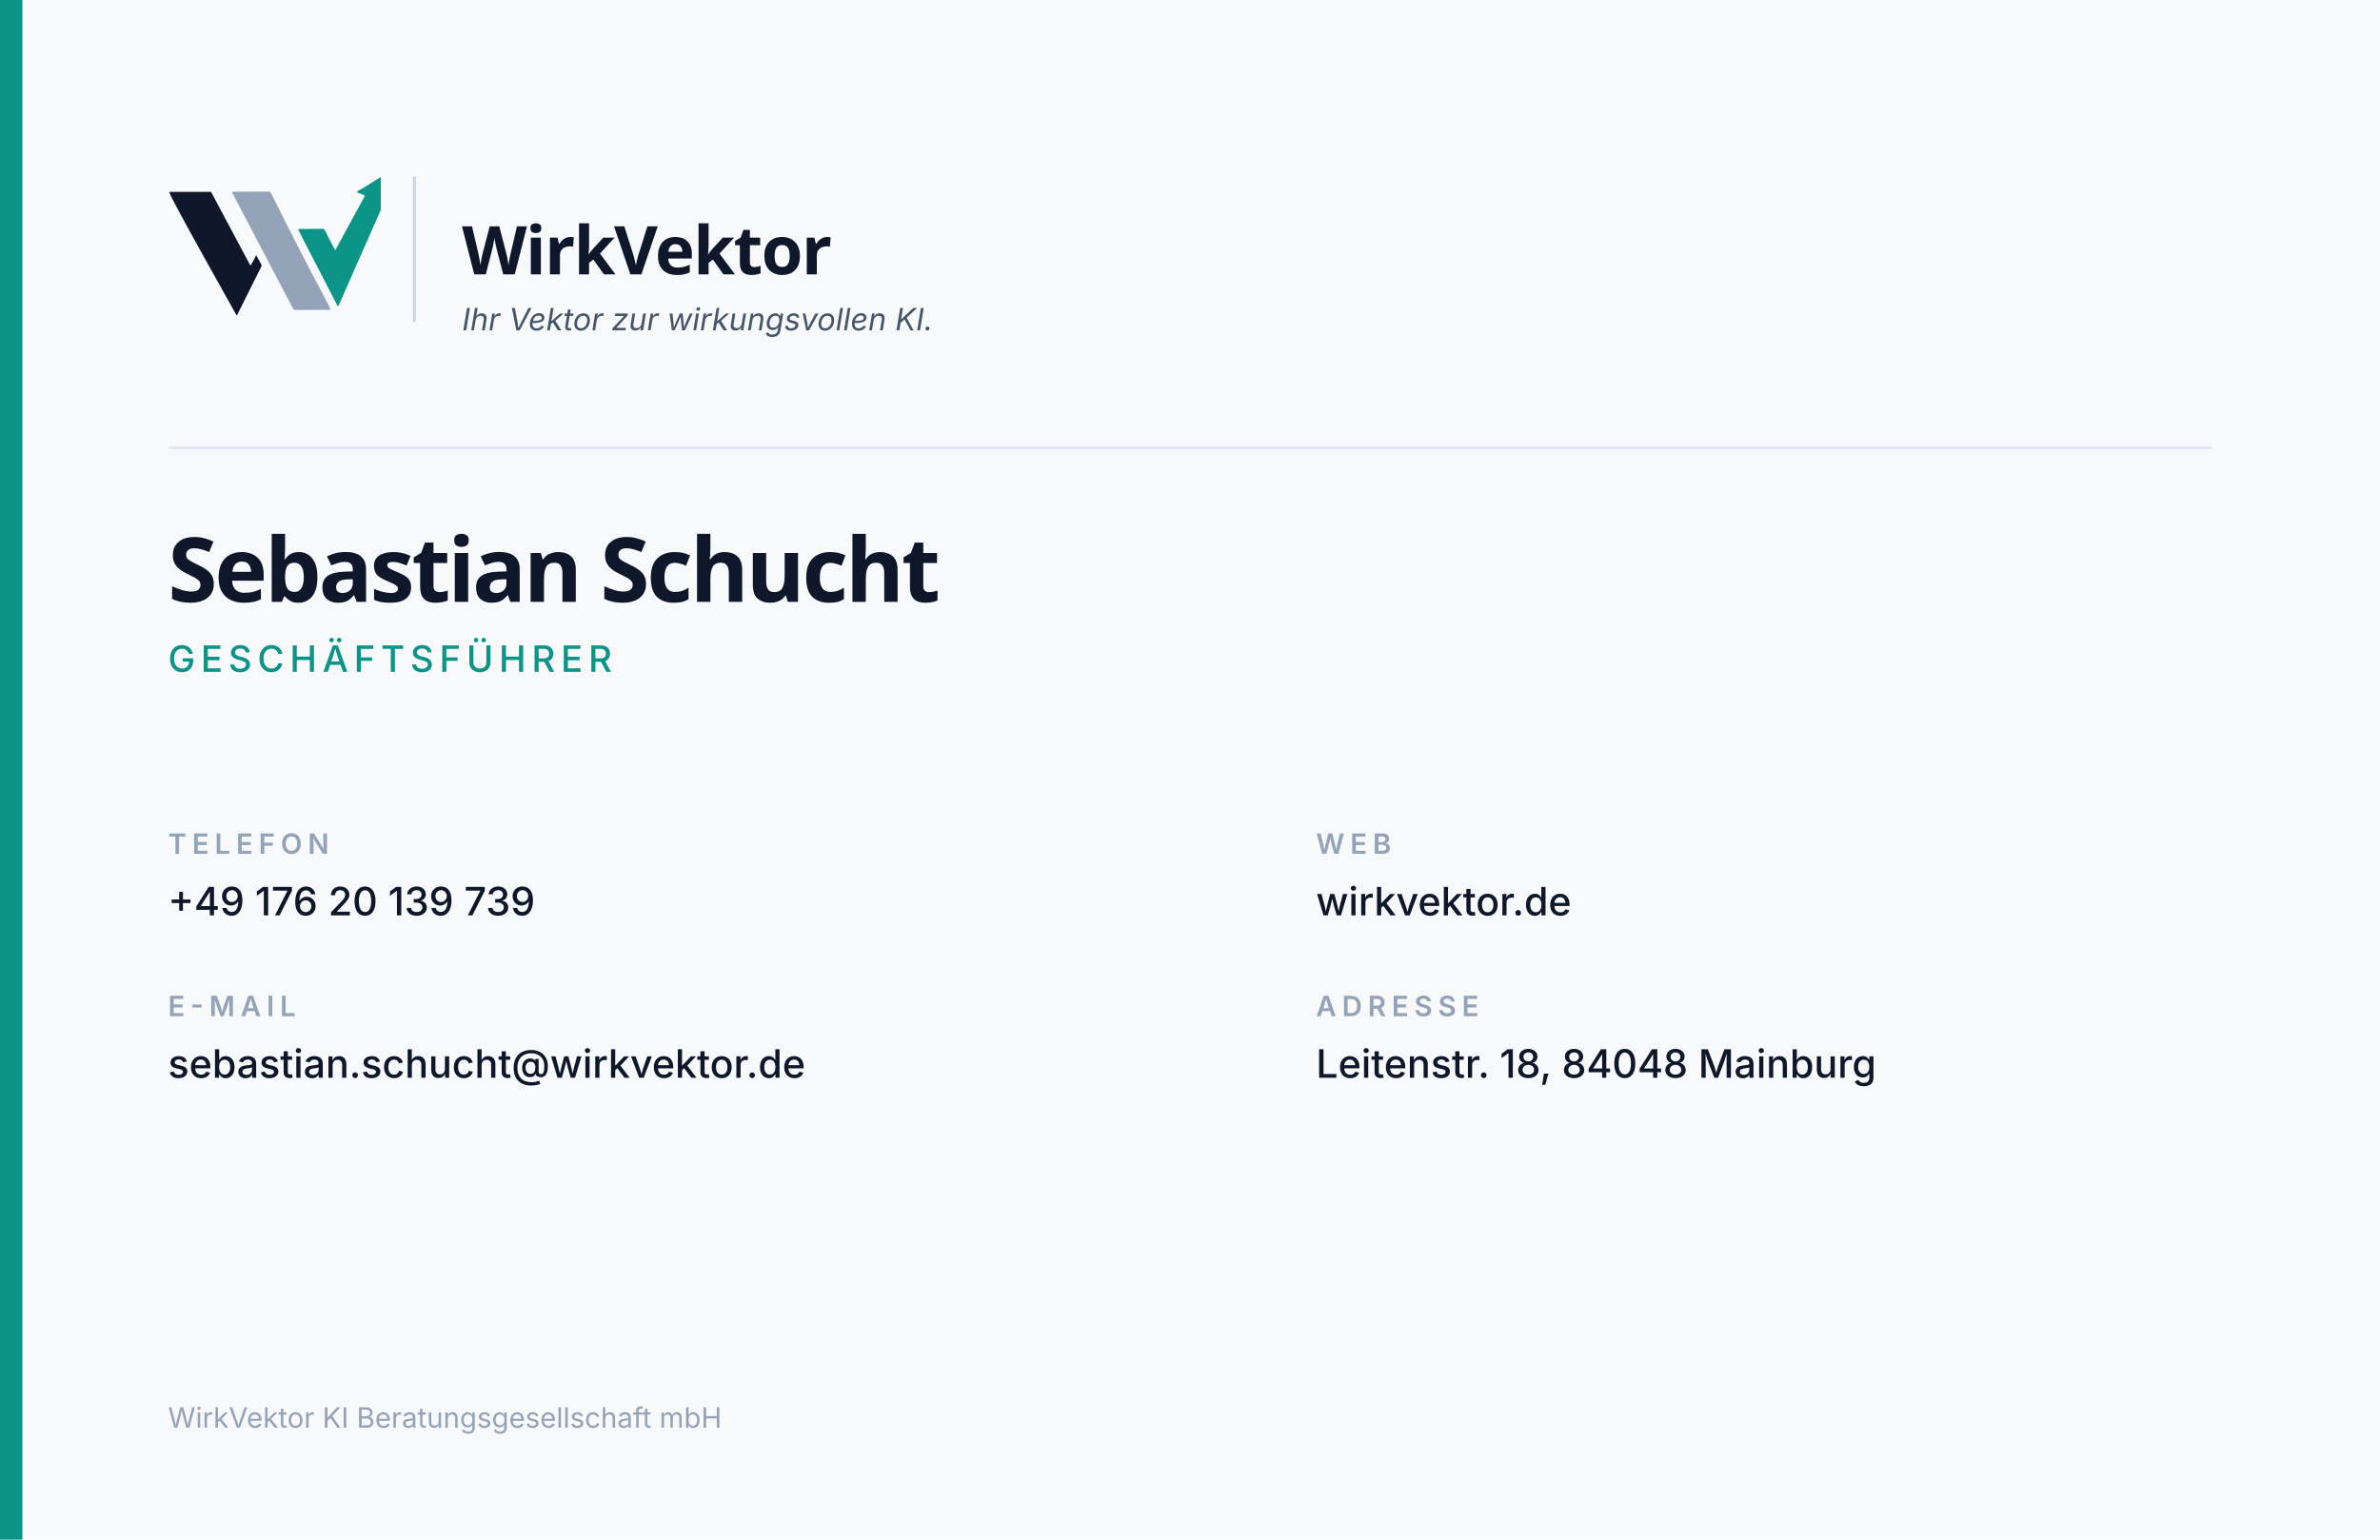
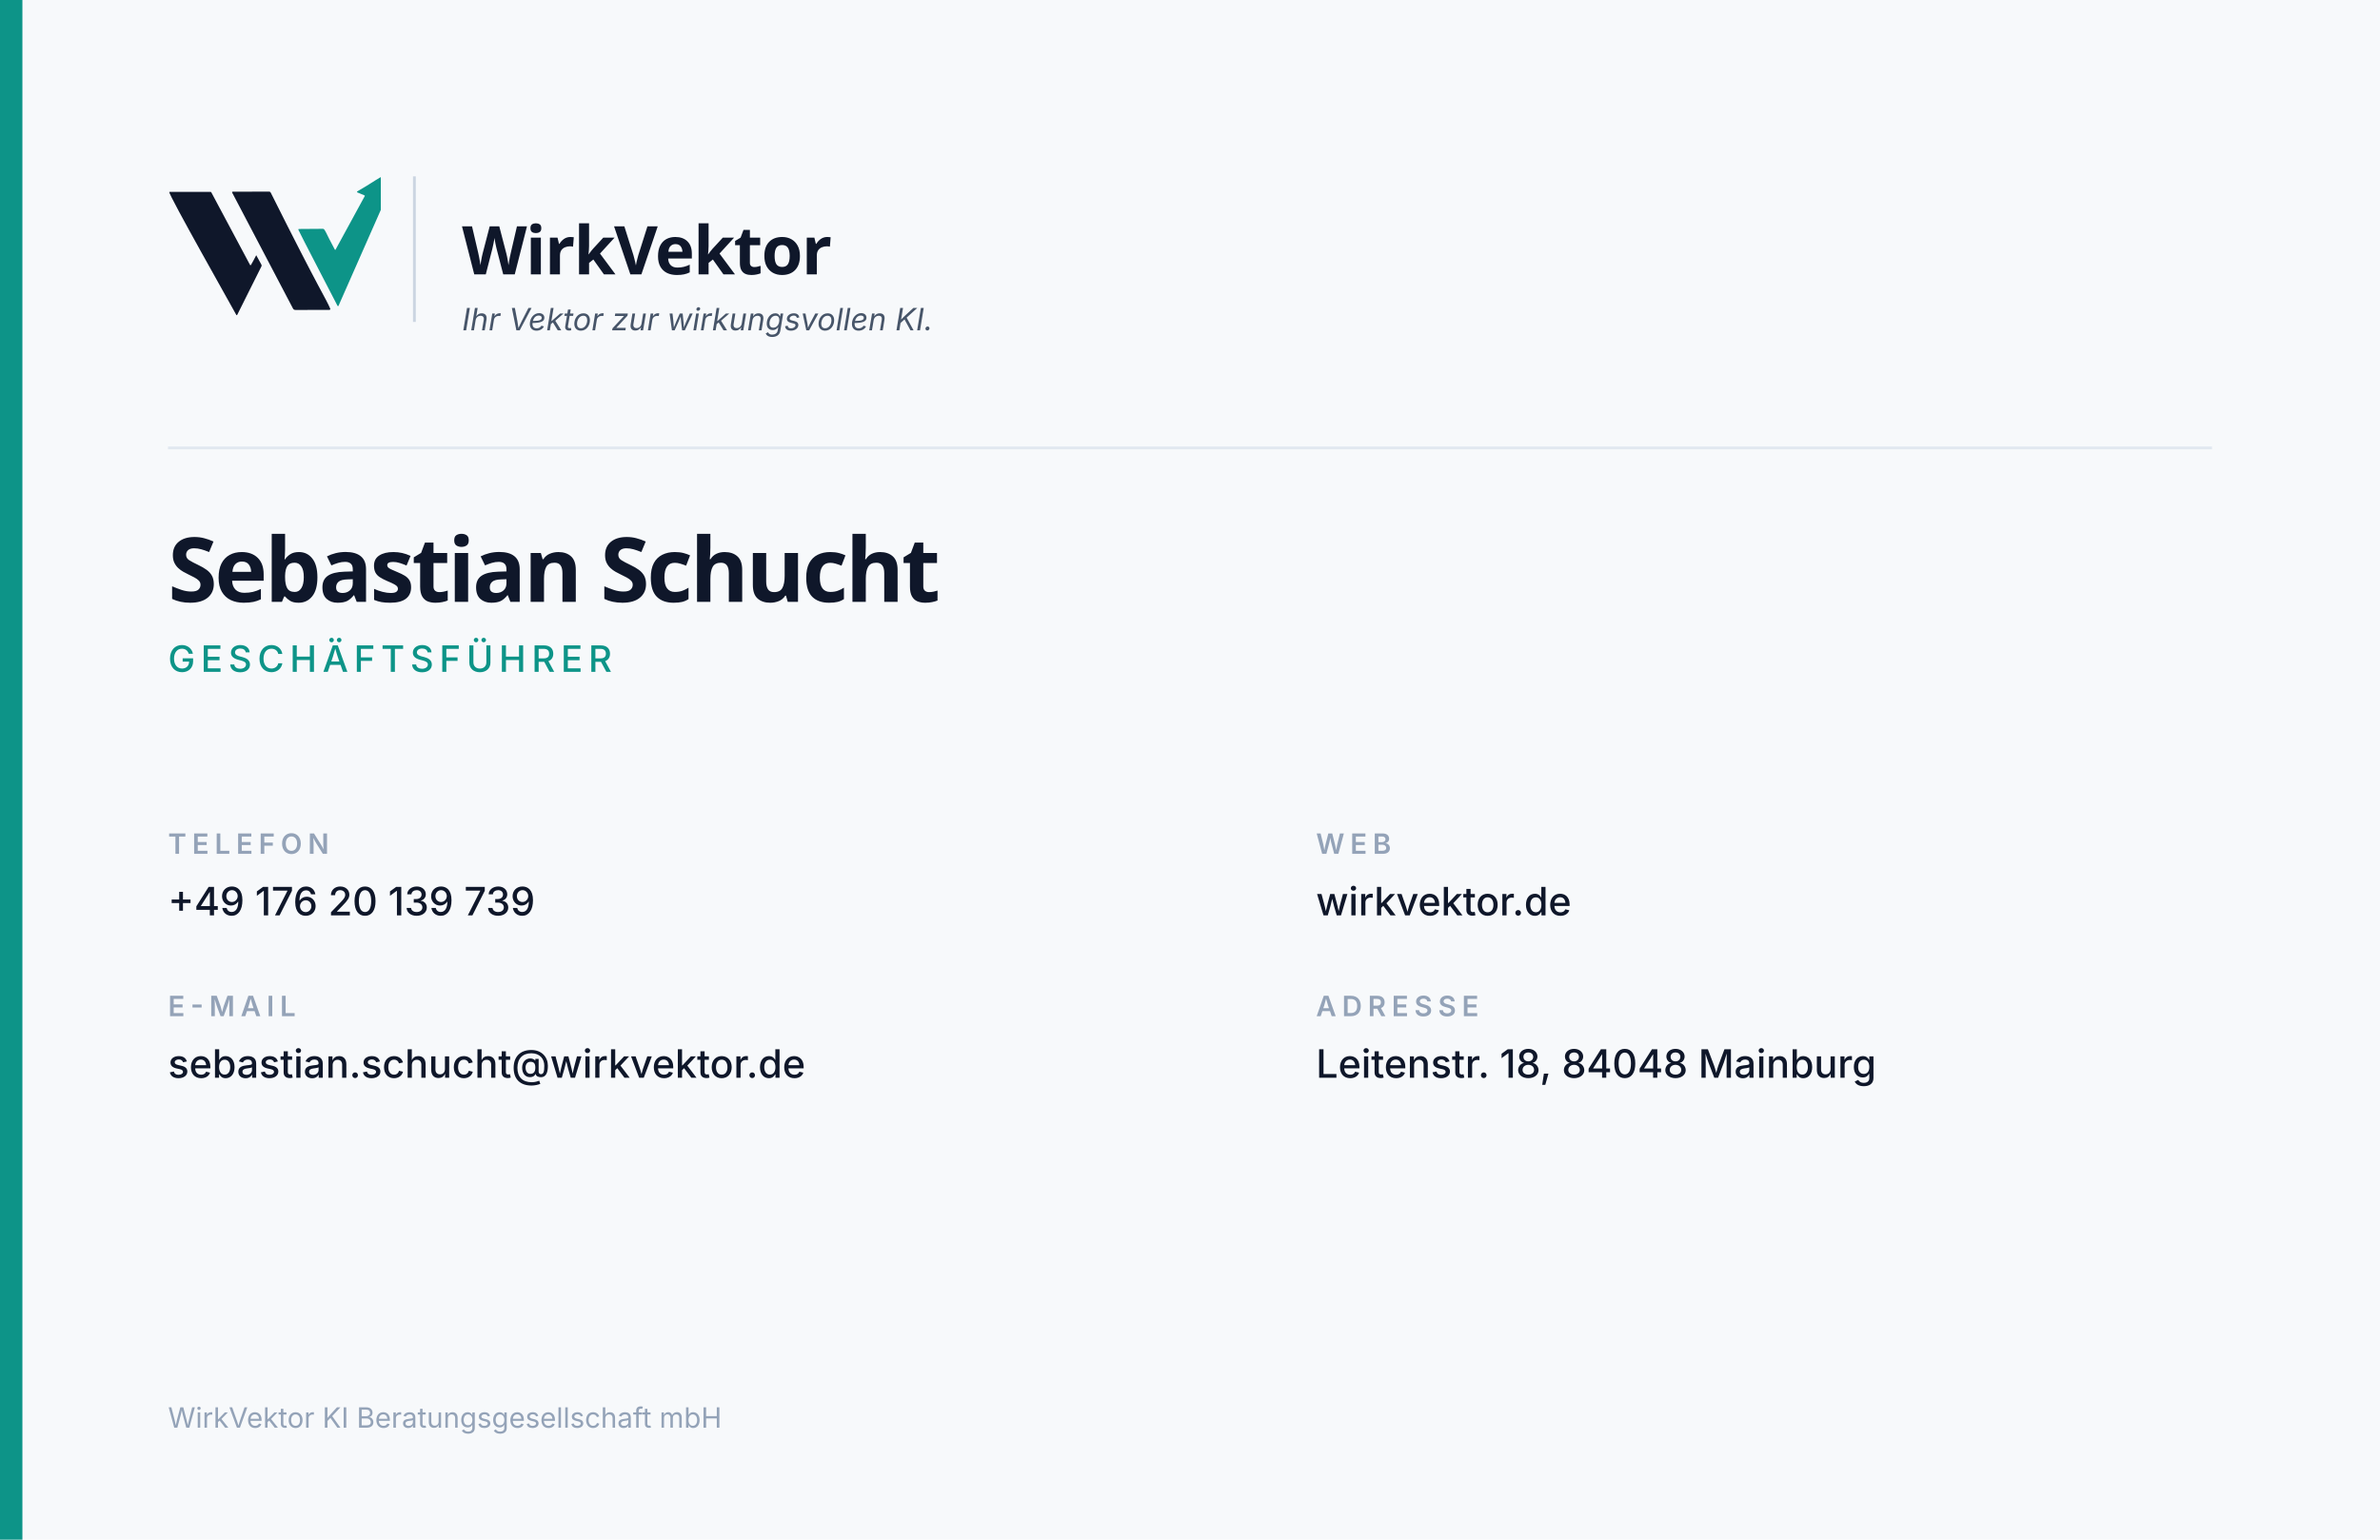
<svg xmlns="http://www.w3.org/2000/svg" viewBox="0 0 850 550" width="85mm" height="55mm" role="img" aria-label="WirkVektor Visitenkarte 04 Rückseite">
  <defs>
    <symbol id="logo-04r" viewBox="50 180 1264 970">
-       <path fill="#94A3B8" d="m 429.869,411.105 c -1.617,-3.283 -0.233,-5.407 3.512,-5.808 1.154,-0.124 2.331,-0.047 3.497,-0.047 71.151,-0.004 142.303,0.055 213.454,-0.136 5.038,-0.014 7.805,2.012 9.801,6.002 305.19,610.161 326.418,624.944 356.065,694.597 0.491,1.18 -1.579,4.046 -3.143,5.26 -1.219,0.946 -3.49,0.706 -5.294,0.707 -66.486,0.031 -132.972,-0.081 -199.457,0.172 -8.134,0.031 -12.86,-3.037 -16.18,-10.165" />
+       <path fill="#0F172A" d="m 429.869,411.105 c -1.617,-3.283 -0.233,-5.407 3.512,-5.808 1.154,-0.124 2.331,-0.047 3.497,-0.047 71.151,-0.004 142.303,0.055 213.454,-0.136 5.038,-0.014 7.805,2.012 9.801,6.002 305.19,610.161 326.418,624.944 356.065,694.597 0.491,1.18 -1.579,4.046 -3.143,5.26 -1.219,0.946 -3.49,0.706 -5.294,0.707 -66.486,0.031 -132.972,-0.081 -199.457,0.172 -8.134,0.031 -12.86,-3.037 -16.18,-10.165" />
      <path fill="#0D9488" d="m 1069.315,1077.033 c -1.325,3.189 -2.482,6.456 -3.977,9.562 -1.464,3.042 -5.113,3.069 -6.69,-0.01 -16.175,-31.553 -228.362,-440.116 -232.675,-451.984 -1.825,-5.023 -0.851,-6.415 4.361,-6.449 140.348,-0.92 0.105,-0.55 140.391,-0.999 6.031,-0.019 9.354,3.566 11.765,7.866 26.534,47.328 -9.995,-16.84 59.323,114.263 0.772,1.46 1.409,3.513 3.491,3.757 1.61,-0.064 2.185,-1.876 2.845,-3.056 32.028,-57.245 162.365,-299.35 172.784,-316.925 2.047,-3.453 1.165,-4.859 -2.304,-6.257 -13.726,-5.534 -27.368,-11.28 -41.005,-17.033 -0.915,-0.386 -2.078,-1.77 -2.149,-2.2 -0.519,-3.134 1.499,-3.998 2.966,-4.846 101.577,-59.1 49.432,-31.755 175.986,-106.737 2.022,-1.198 4.437,-1.915 6.334,-0.948 1.2,0.612 2.353,3.344 2.355,5.302 9.658,97.447 9.83,98.55 18.322,193.504 0.189,2.114 -0.343,3.102 -2.423,4.106 -2.08,0.492 -4.32,-1.202 -6.383,-2.228 -19.762,-9.821 -20.341,-9.188 -33.209,-15.479 -4.149,-2.029 -6.25,-1.896 -7.918,2.211" />
      <path fill="#0F172A" d="m 536.376,842.626 c 1.594,2.952 4.392,2.515 6.417,-0.866 11.328,-18.91 20.536,-37.895 30.65,-56.92 32.244,59.361 21.35,37.822 31.271,57.039 1.256,2.446 1.399,6.543 0.217,8.985 -48.105,96.831 -97.052,193.246 -144.98,290.174 -1.42,2.842 -4.226,2.881 -5.683,0.101 C 435.334,1105.031 49.433,423.343 54.255,407.715 c 0.121,-1.404 3.421,-1.082 5.311,-1.084 79.82,-0.069 159.64,-0.025 239.459,-0.295 6.461,-0.022 7.126,4.878 8.988,8.315" />
    </symbol>
  </defs>
  <rect width="850" height="550" fill="#F7F9FB" />
  <rect x="0" y="0" width="8" height="550" fill="#0D9488" />
  <use href="#logo-04r" x="60" y="55" width="76" height="58" />
  <line x1="148" y1="63" x2="148" y2="115" stroke="#CBD5E1" stroke-width="1" />
  <text x="165" y="98" font-family="Hanken Grotesk, system-ui, sans-serif" font-weight="600" font-size="24" fill="#0F172A" letter-spacing="-0.5">WirkVektor</text>
  <text x="165" y="118" font-family="Inter, system-ui, sans-serif" font-style="italic" font-weight="400" font-size="11" fill="#475569">Ihr Vektor zur wirkungsvollen KI.</text>
  <line x1="60" y1="160" x2="790" y2="160" stroke="#E2E8F0" stroke-width="1" />
  <text x="60" y="215" font-family="Hanken Grotesk, system-ui, sans-serif" font-weight="700" font-size="32" fill="#0F172A" letter-spacing="-1">Sebastian Schucht</text>
  <text x="60" y="240" font-family="Inter, system-ui, sans-serif" font-weight="500" font-size="13" fill="#0D9488" letter-spacing="2">GESCHÄFTSFÜHRER</text>
  <g transform="translate(60 305)" font-family="Inter, system-ui, sans-serif">
    <text font-weight="600" font-size="10" letter-spacing="2" fill="#94A3B8">TELEFON</text>
    <text y="22" font-weight="500" font-size="14" fill="#0F172A">+49 176 20 139 739</text>
    <text y="58" font-weight="600" font-size="10" letter-spacing="2" fill="#94A3B8">E-MAIL</text>
    <text y="80" font-weight="500" font-size="14" fill="#0F172A">sebastian.schucht@wirkvektor.de</text>
  </g>
  <g transform="translate(470 305)" font-family="Inter, system-ui, sans-serif">
    <text font-weight="600" font-size="10" letter-spacing="2" fill="#94A3B8">WEB</text>
    <text y="22" font-weight="500" font-size="14" fill="#0F172A">wirkvektor.de</text>
    <text y="58" font-weight="600" font-size="10" letter-spacing="2" fill="#94A3B8">ADRESSE</text>
    <text y="80" font-weight="500" font-size="14" fill="#0F172A">Leitenstr. 18, 84048 Mainburg</text>
  </g>
  <text x="60" y="510" font-family="Inter, system-ui, sans-serif" font-weight="400" font-size="10" fill="#94A3B8">WirkVektor KI Beratungsgesellschaft mbH</text>
</svg>
